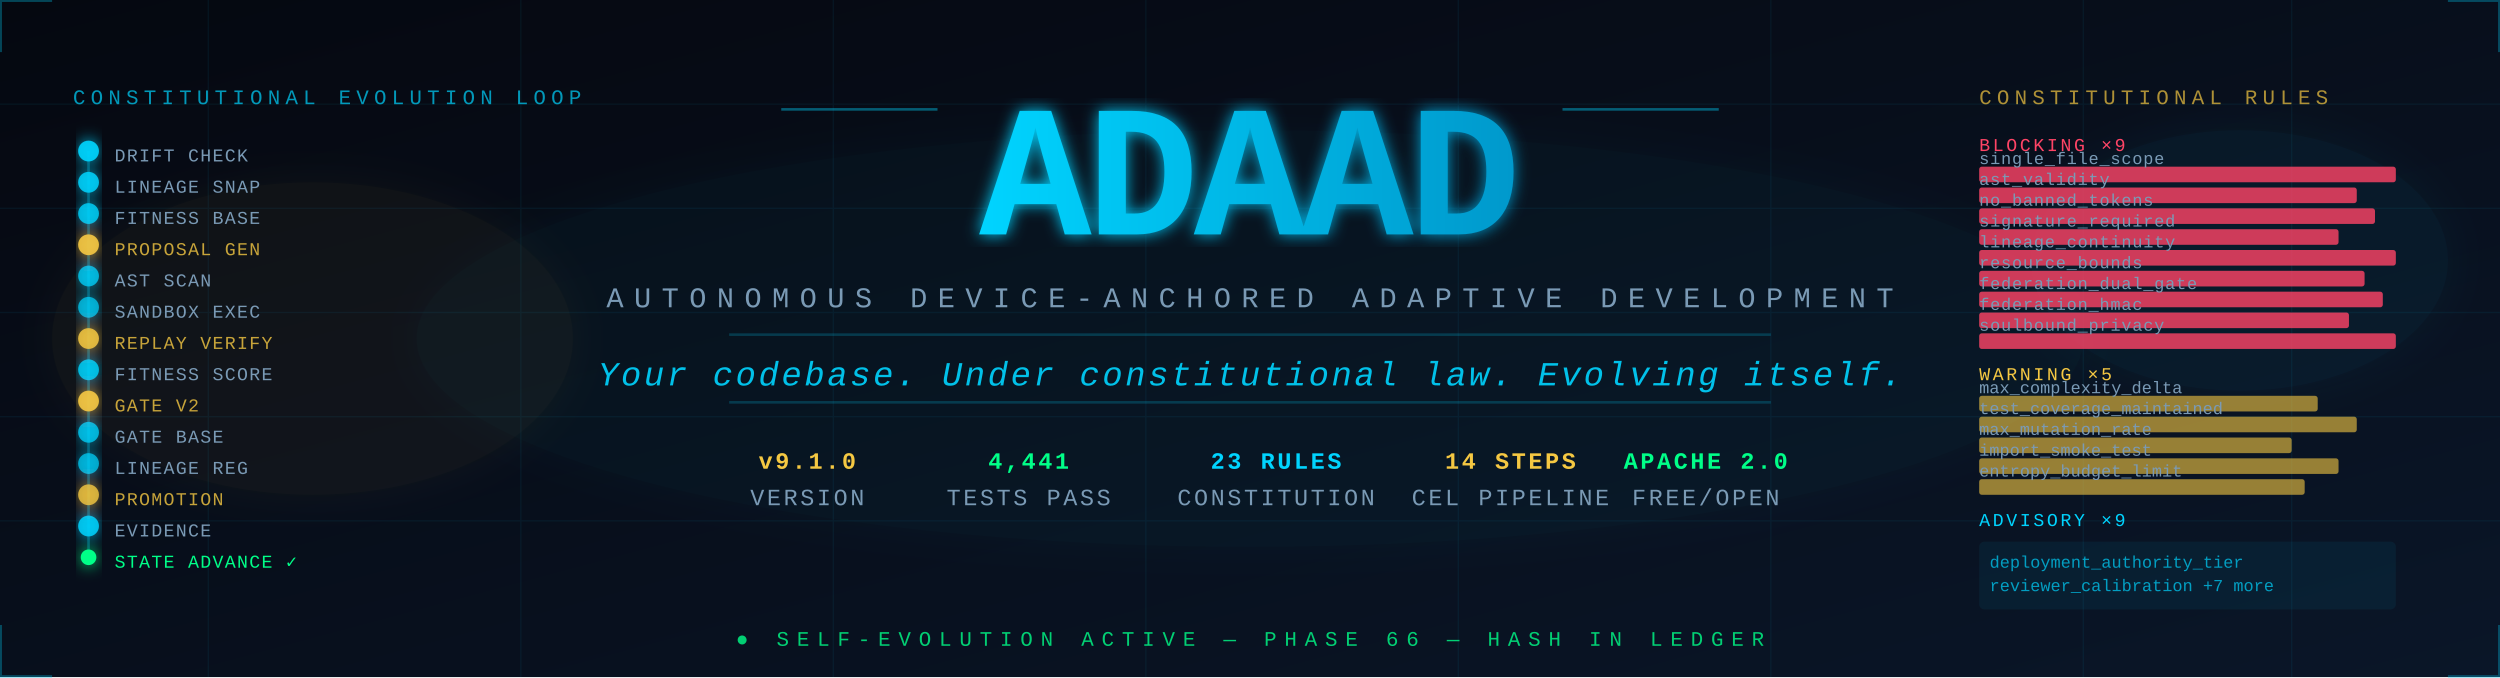
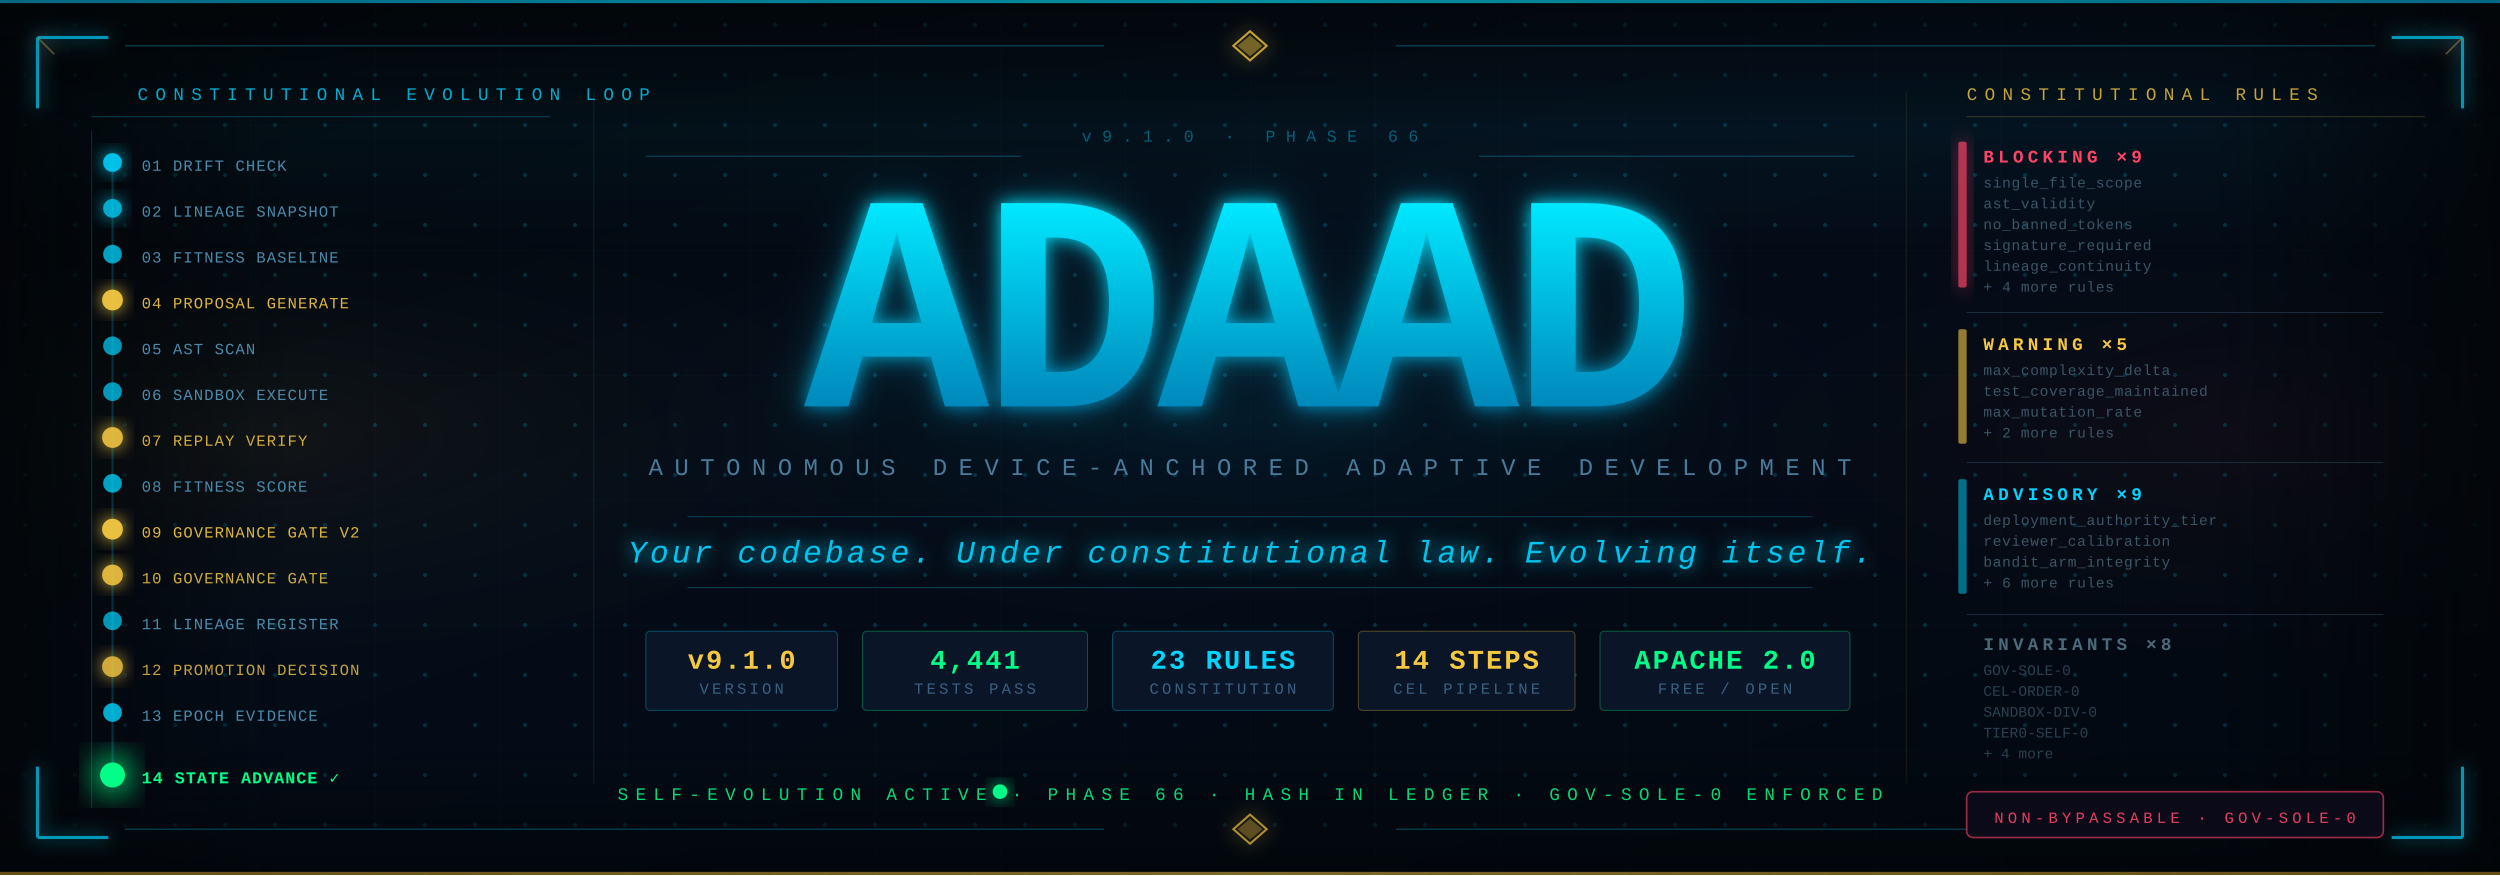
- <svg xmlns="http://www.w3.org/2000/svg" viewBox="0 0 960 260" font-family="'Courier New', monospace">
+ <svg xmlns="http://www.w3.org/2000/svg" viewBox="0 0 1200 420">
  <defs>
-     <linearGradient id="bg" x1="0%" y1="0%" x2="100%" y2="100%">
-       <stop offset="0%" style="stop-color:#050810" />
-       <stop offset="100%" style="stop-color:#0a1628" />
-     </linearGradient>
-     <linearGradient id="cyan" x1="0%" y1="0%" x2="100%" y2="0%">
-       <stop offset="0%" style="stop-color:#00d4ff" />
-       <stop offset="100%" style="stop-color:#0099cc" />
-     </linearGradient>
-     <linearGradient id="gold" x1="0%" y1="0%" x2="100%" y2="0%">
-       <stop offset="0%" style="stop-color:#f5c842" />
-       <stop offset="100%" style="stop-color:#e8a020" />
-     </linearGradient>
-     <filter id="glow">
-       <feGaussianBlur stdDeviation="3" result="blur" />
-       <feMerge>
-         <feMergeNode in="blur" />
-         <feMergeNode in="SourceGraphic" />
-       </feMerge>
-     </filter>
-     <filter id="softglow">
-       <feGaussianBlur stdDeviation="8" result="blur" />
-       <feMerge>
-         <feMergeNode in="blur" />
-         <feMergeNode in="SourceGraphic" />
-       </feMerge>
-     </filter>
+     <style>
+     @keyframes pulse-cyan { 0%,100%{opacity:.9;} 50%{opacity:.4;} }
+     @keyframes pulse-gold { 0%,100%{opacity:.8;} 50%{opacity:.3;} }
+     @keyframes scan { 0%{transform:translateY(-420px)} 100%{transform:translateY(420px)} }
+     @keyframes dot-blink-1 { 0%,100%{fill:#00d4ff;opacity:1} 35%{fill:#00ff88;opacity:.6} }
+     @keyframes dot-blink-2 { 0%,100%{fill:#f5c842;opacity:.9} 60%{fill:#00d4ff;opacity:.5} }
+     @keyframes dot-blink-3 { 0%,100%{fill:#00ff88;opacity:1} 70%{fill:#f5c842;opacity:.4} }
+     @keyframes glow-breathe { 0%,100%{opacity:.04} 50%{opacity:.12} }
+     @keyframes title-pulse { 0%,100%{filter:url(#glow-strong)} 50%{filter:url(#glow-max)} }
+   </style>
+     <pattern id="dots" x="0" y="0" width="24" height="24" patternUnits="userSpaceOnUse">
+       <circle cx="12" cy="12" r="1" fill="#00d4ff" opacity="0.18" />
+     </pattern>
+     <pattern id="grid" x="0" y="0" width="60" height="60" patternUnits="userSpaceOnUse">
+       <path d="M 60 0 L 0 0 0 60" fill="none" stroke="#00d4ff" stroke-width="0.3" opacity="0.12" />
+     </pattern>
+     <filter id="glow-soft" x="-50%" y="-50%" width="200%" height="200%">
+       <feGaussianBlur stdDeviation="4" result="b" />
+       <feMerge>
+         <feMergeNode in="b" />
+         <feMergeNode in="SourceGraphic" />
+       </feMerge>
+     </filter>
+     <filter id="glow-strong" x="-80%" y="-80%" width="260%" height="260%">
+       <feGaussianBlur stdDeviation="8" result="b" />
+       <feMerge>
+         <feMergeNode in="b" />
+         <feMergeNode in="b" />
+         <feMergeNode in="SourceGraphic" />
+       </feMerge>
+     </filter>
+     <filter id="glow-max" x="-100%" y="-100%" width="300%" height="300%">
+       <feGaussianBlur stdDeviation="14" result="b" />
+       <feMerge>
+         <feMergeNode in="b" />
+         <feMergeNode in="b" />
+         <feMergeNode in="SourceGraphic" />
+       </feMerge>
+     </filter>
+     <filter id="glow-red" x="-80%" y="-80%" width="260%" height="260%">
+       <feGaussianBlur stdDeviation="5" result="b" />
+       <feMerge>
+         <feMergeNode in="b" />
+         <feMergeNode in="SourceGraphic" />
+       </feMerge>
+     </filter>
+     <filter id="vignette">
+       <feFlood flood-color="black" flood-opacity="1" result="flood" />
+       <feComposite in="flood" in2="SourceGraphic" operator="in" result="comp" />
+       <feBlend in="SourceGraphic" in2="comp" mode="normal" />
+     </filter>
+     <linearGradient id="bg-grad" x1="0%" y1="0%" x2="100%" y2="100%">
+       <stop offset="0%" stop-color="#020508" />
+       <stop offset="40%" stop-color="#040c18" />
+       <stop offset="100%" stop-color="#020810" />
+     </linearGradient>
+     <radialGradient id="center-glow" cx="50%" cy="48%" r="45%">
+       <stop offset="0%" stop-color="#00d4ff" stop-opacity="0.07" />
+       <stop offset="60%" stop-color="#0a1628" stop-opacity="0" />
+       <stop offset="100%" stop-color="#020508" stop-opacity="0" />
+     </radialGradient>
+     <radialGradient id="left-glow" cx="10%" cy="50%" r="30%">
+       <stop offset="0%" stop-color="#f5c842" stop-opacity="0.06" />
+       <stop offset="100%" stop-color="#020508" stop-opacity="0" />
+     </radialGradient>
+     <radialGradient id="right-glow" cx="90%" cy="50%" r="30%">
+       <stop offset="0%" stop-color="#ff4466" stop-opacity="0.05" />
+       <stop offset="100%" stop-color="#020508" stop-opacity="0" />
+     </radialGradient>
+     <linearGradient id="cyan-grad" x1="0%" y1="0%" x2="100%" y2="0%">
+       <stop offset="0%" stop-color="#00a8d4" />
+       <stop offset="50%" stop-color="#00e8ff" />
+       <stop offset="100%" stop-color="#00a8d4" />
+     </linearGradient>
+     <linearGradient id="gold-grad" x1="0%" y1="0%" x2="100%" y2="0%">
+       <stop offset="0%" stop-color="#c89820" />
+       <stop offset="50%" stop-color="#f5c842" />
+       <stop offset="100%" stop-color="#c89820" />
+     </linearGradient>
+     <linearGradient id="scan-grad" x1="0%" y1="0%" x2="0%" y2="100%">
+       <stop offset="0%" stop-color="#00d4ff" stop-opacity="0" />
+       <stop offset="50%" stop-color="#00d4ff" stop-opacity="0.04" />
+       <stop offset="100%" stop-color="#00d4ff" stop-opacity="0" />
+     </linearGradient>
+     <linearGradient id="title-glow-grad" x1="0%" y1="0%" x2="0%" y2="100%">
+       <stop offset="0%" stop-color="#00e8ff" />
+       <stop offset="100%" stop-color="#0088bb" />
+     </linearGradient>
+     <linearGradient id="vignette-grad" x1="0%" y1="0%" x2="100%" y2="0%">
+       <stop offset="0%" stop-color="#020508" stop-opacity="0.9" />
+       <stop offset="12%" stop-color="#020508" stop-opacity="0" />
+       <stop offset="88%" stop-color="#020508" stop-opacity="0" />
+       <stop offset="100%" stop-color="#020508" stop-opacity="0.9" />
+     </linearGradient>
+     <linearGradient id="vignette-tb" x1="0%" y1="0%" x2="0%" y2="100%">
+       <stop offset="0%" stop-color="#020508" stop-opacity="0.6" />
+       <stop offset="15%" stop-color="#020508" stop-opacity="0" />
+       <stop offset="85%" stop-color="#020508" stop-opacity="0" />
+       <stop offset="100%" stop-color="#020508" stop-opacity="0.7" />
+     </linearGradient>
+     <clipPath id="banner-clip">
+       <rect width="1200" height="420" />
+     </clipPath>
  </defs>
-   <rect width="960" height="260" fill="url(#bg)" />
-   <g opacity="0.06" stroke="#00d4ff" stroke-width="0.5">
-     <line x1="0" y1="40" x2="960" y2="40" />
-     <line x1="0" y1="80" x2="960" y2="80" />
-     <line x1="0" y1="120" x2="960" y2="120" />
-     <line x1="0" y1="160" x2="960" y2="160" />
-     <line x1="0" y1="200" x2="960" y2="200" />
-     <line x1="80" y1="0" x2="80" y2="260" />
-     <line x1="200" y1="0" x2="200" y2="260" />
-     <line x1="320" y1="0" x2="320" y2="260" />
-     <line x1="440" y1="0" x2="440" y2="260" />
-     <line x1="560" y1="0" x2="560" y2="260" />
-     <line x1="680" y1="0" x2="680" y2="260" />
-     <line x1="800" y1="0" x2="800" y2="260" />
-     <line x1="880" y1="0" x2="880" y2="260" />
-   </g>
-   <ellipse cx="480" cy="130" rx="320" ry="80" fill="#00d4ff" opacity="0.03" filter="url(#softglow)" />
-   <ellipse cx="120" cy="130" rx="100" ry="60" fill="#f5c842" opacity="0.04" filter="url(#softglow)" />
-   <ellipse cx="860" cy="100" rx="80" ry="50" fill="#00d4ff" opacity="0.05" filter="url(#softglow)" />
-   <g transform="translate(28, 40)">
-     <text x="0" y="0" fill="#00d4ff" font-size="8" opacity="0.7" letter-spacing="2">CONSTITUTIONAL EVOLUTION LOOP</text>
-     <g transform="translate(0, 18)">
-       <line x1="6" y1="0" x2="6" y2="155" stroke="#00d4ff" stroke-width="1" opacity="0.3" />
-       <g filter="url(#glow)">
-         <circle cx="6" cy="0" r="4" fill="#00d4ff" opacity="0.9" />
-         <circle cx="6" cy="12" r="4" fill="#00d4ff" opacity="0.85" />
-         <circle cx="6" cy="24" r="4" fill="#00d4ff" opacity="0.8" />
-         <circle cx="6" cy="36" r="4" fill="#f5c842" opacity="0.9" />
-         <circle cx="6" cy="48" r="4" fill="#00d4ff" opacity="0.75" />
-         <circle cx="6" cy="60" r="4" fill="#00d4ff" opacity="0.7" />
-         <circle cx="6" cy="72" r="4" fill="#f5c842" opacity="0.85" />
-         <circle cx="6" cy="84" r="4" fill="#00d4ff" opacity="0.8" />
-         <circle cx="6" cy="96" r="4" fill="#f5c842" opacity="0.9" />
-         <circle cx="6" cy="108" r="4" fill="#00d4ff" opacity="0.75" />
-         <circle cx="6" cy="120" r="4" fill="#00d4ff" opacity="0.7" />
-         <circle cx="6" cy="132" r="4" fill="#f5c842" opacity="0.8" />
-         <circle cx="6" cy="144" r="4" fill="#00d4ff" opacity="0.85" />
-         <circle cx="6" cy="156" r="3" fill="#00ff88" opacity="1" />
-       </g>
-       <g fill="#7a9ab5" font-size="7" letter-spacing="0.5">
-         <text x="16" y="4">DRIFT CHECK</text>
-         <text x="16" y="16">LINEAGE SNAP</text>
-         <text x="16" y="28">FITNESS BASE</text>
-         <text x="16" y="40" fill="#f5c842" opacity="0.8">PROPOSAL GEN</text>
-         <text x="16" y="52">AST SCAN</text>
-         <text x="16" y="64">SANDBOX EXEC</text>
-         <text x="16" y="76" fill="#f5c842" opacity="0.8">REPLAY VERIFY</text>
-         <text x="16" y="88">FITNESS SCORE</text>
-         <text x="16" y="100" fill="#f5c842" opacity="0.8">GATE V2</text>
-         <text x="16" y="112">GATE BASE</text>
-         <text x="16" y="124">LINEAGE REG</text>
-         <text x="16" y="136" fill="#f5c842" opacity="0.8">PROMOTION</text>
-         <text x="16" y="148">EVIDENCE</text>
-         <text x="16" y="160" fill="#00ff88">STATE ADVANCE ✓</text>
-       </g>
+   <rect width="1200" height="420" fill="url(#bg-grad)" />
+   <rect width="1200" height="420" fill="url(#dots)" />
+   <rect width="1200" height="420" fill="url(#grid)" opacity="0.5" />
+   <rect width="1200" height="420" fill="url(#center-glow)">
+     <animate attributeName="opacity" values="1;1.5;1" dur="4s" repeatCount="indefinite" />
+   </rect>
+   <rect width="1200" height="420" fill="url(#left-glow)" />
+   <rect width="1200" height="420" fill="url(#right-glow)" />
+   <g clip-path="url(#banner-clip)">
+     <rect x="0" y="0" width="1200" height="120" fill="url(#scan-grad)">
+       <animateTransform attributeName="transform" type="translate" values="0,0;0,420" dur="6s" repeatCount="indefinite" calcMode="linear" />
+     </rect>
+   </g>
+   <rect width="1200" height="420" fill="url(#vignette-grad)" />
+   <rect width="1200" height="420" fill="url(#vignette-tb)" />
+   <rect x="0" y="0" width="1200" height="1.5" fill="url(#cyan-grad)" opacity="0.6" />
+   <rect x="0" y="418.5" width="1200" height="1.5" fill="url(#gold-grad)" opacity="0.5" />
+   <line x1="60" y1="22" x2="530" y2="22" stroke="#00d4ff" stroke-width="0.5" opacity="0.35" />
+   <polygon points="600,15 608,22 600,29 592,22" fill="none" stroke="#f5c842" stroke-width="1" opacity="0.8" filter="url(#glow-soft)" />
+   <polygon points="600,17 606,22 600,27 594,22" fill="#f5c842" opacity="0.4" />
+   <line x1="670" y1="22" x2="1140" y2="22" stroke="#00d4ff" stroke-width="0.5" opacity="0.35" />
+   <line x1="60" y1="398" x2="530" y2="398" stroke="#00d4ff" stroke-width="0.5" opacity="0.35" />
+   <polygon points="600,391 608,398 600,405 592,398" fill="none" stroke="#f5c842" stroke-width="1" opacity="0.7" filter="url(#glow-soft)" />
+   <polygon points="600,393 606,398 600,403 594,398" fill="#f5c842" opacity="0.3" />
+   <line x1="670" y1="398" x2="1140" y2="398" stroke="#00d4ff" stroke-width="0.5" opacity="0.35" />
+   <g opacity="0.7" filter="url(#glow-soft)">
+     <line x1="18" y1="18" x2="52" y2="18" stroke="#00d4ff" stroke-width="1.5" />
+     <line x1="18" y1="18" x2="18" y2="52" stroke="#00d4ff" stroke-width="1.5" />
+     <line x1="18" y1="18" x2="26" y2="26" stroke="#f5c842" stroke-width="0.8" opacity="0.5" />
+     <line x1="1182" y1="18" x2="1148" y2="18" stroke="#00d4ff" stroke-width="1.5" />
+     <line x1="1182" y1="18" x2="1182" y2="52" stroke="#00d4ff" stroke-width="1.5" />
+     <line x1="1182" y1="18" x2="1174" y2="26" stroke="#f5c842" stroke-width="0.8" opacity="0.5" />
+     <line x1="18" y1="402" x2="52" y2="402" stroke="#00d4ff" stroke-width="1.5" />
+     <line x1="18" y1="402" x2="18" y2="368" stroke="#00d4ff" stroke-width="1.5" />
+     <line x1="1182" y1="402" x2="1148" y2="402" stroke="#00d4ff" stroke-width="1.5" />
+     <line x1="1182" y1="402" x2="1182" y2="368" stroke="#00d4ff" stroke-width="1.5" />
+   </g>
+   <g transform="translate(44, 48)">
+     <text x="22" y="0" fill="#00d4ff" font-family="'Courier New',monospace" font-size="8.5" letter-spacing="3.5" opacity="0.8">CONSTITUTIONAL EVOLUTION LOOP</text>
+     <line x1="0" y1="8" x2="220" y2="8" stroke="#00d4ff" stroke-width="0.5" opacity="0.25" />
+     <line x1="10" y1="28" x2="10" y2="326" stroke="#00d4ff" stroke-width="1" opacity="0.2" />
+     <g font-family="'Courier New',monospace">
+       <circle cx="10" cy="30" r="4.5" fill="#00d4ff" opacity="0.9" filter="url(#glow-soft)">
+         <animate attributeName="opacity" values="0.9;0.4;0.9" dur="3.1s" begin="0s" repeatCount="indefinite" />
+       </circle>
+       <text x="24" y="34" fill="#4a8aaa" font-size="7.5" letter-spacing="0.5">01  DRIFT CHECK</text>
+       <circle cx="10" cy="52" r="4.5" fill="#00d4ff" opacity="0.8" filter="url(#glow-soft)">
+         <animate attributeName="opacity" values="0.8;0.35;0.8" dur="2.8s" begin="0.3s" repeatCount="indefinite" />
+       </circle>
+       <text x="24" y="56" fill="#4a8aaa" font-size="7.5" letter-spacing="0.5">02  LINEAGE SNAPSHOT</text>
+       <circle cx="10" cy="74" r="4.5" fill="#00d4ff" opacity="0.75">
+         <animate attributeName="opacity" values="0.75;0.3;0.75" dur="3.4s" begin="0.6s" repeatCount="indefinite" />
+       </circle>
+       <text x="24" y="78" fill="#4a8aaa" font-size="7.5" letter-spacing="0.5">03  FITNESS BASELINE</text>
+       <circle cx="10" cy="96" r="5" fill="#f5c842" opacity="0.95" filter="url(#glow-soft)">
+         <animate attributeName="opacity" values="0.95;0.4;0.95" dur="2.2s" begin="0s" repeatCount="indefinite" />
+       </circle>
+       <text x="24" y="100" fill="#f5c842" font-size="7.5" letter-spacing="0.5" opacity="0.9">04  PROPOSAL GENERATE</text>
+       <circle cx="10" cy="118" r="4.5" fill="#00d4ff" opacity="0.7">
+         <animate attributeName="opacity" values="0.7;0.25;0.7" dur="3.7s" begin="0.9s" repeatCount="indefinite" />
+       </circle>
+       <text x="24" y="122" fill="#4a8aaa" font-size="7.5" letter-spacing="0.5">05  AST SCAN</text>
+       <circle cx="10" cy="140" r="4.5" fill="#00d4ff" opacity="0.7">
+         <animate attributeName="opacity" values="0.7;0.3;0.7" dur="4.1s" begin="1.2s" repeatCount="indefinite" />
+       </circle>
+       <text x="24" y="144" fill="#4a8aaa" font-size="7.5" letter-spacing="0.5">06  SANDBOX EXECUTE</text>
+       <circle cx="10" cy="162" r="5" fill="#f5c842" opacity="0.9" filter="url(#glow-soft)">
+         <animate attributeName="opacity" values="0.9;0.4;0.9" dur="2.5s" begin="0.4s" repeatCount="indefinite" />
+       </circle>
+       <text x="24" y="166" fill="#f5c842" font-size="7.5" letter-spacing="0.5" opacity="0.85">07  REPLAY VERIFY</text>
+       <circle cx="10" cy="184" r="4.5" fill="#00d4ff" opacity="0.75">
+         <animate attributeName="opacity" values="0.75;0.3;0.75" dur="3.3s" begin="1.5s" repeatCount="indefinite" />
+       </circle>
+       <text x="24" y="188" fill="#4a8aaa" font-size="7.5" letter-spacing="0.5">08  FITNESS SCORE</text>
+       <circle cx="10" cy="206" r="5" fill="#f5c842" opacity="0.95" filter="url(#glow-soft)">
+         <animate attributeName="opacity" values="0.95;0.45;0.95" dur="1.9s" begin="0.7s" repeatCount="indefinite" />
+       </circle>
+       <text x="24" y="210" fill="#f5c842" font-size="7.5" letter-spacing="0.5" opacity="0.9">09  GOVERNANCE GATE V2</text>
+       <circle cx="10" cy="228" r="5" fill="#f5c842" opacity="0.9" filter="url(#glow-soft)">
+         <animate attributeName="opacity" values="0.9;0.4;0.9" dur="2.1s" begin="1.1s" repeatCount="indefinite" />
+       </circle>
+       <text x="24" y="232" fill="#f5c842" font-size="7.5" letter-spacing="0.5" opacity="0.85">10  GOVERNANCE GATE</text>
+       <circle cx="10" cy="250" r="4.5" fill="#00d4ff" opacity="0.7">
+         <animate attributeName="opacity" values="0.7;0.28;0.7" dur="3.9s" begin="1.8s" repeatCount="indefinite" />
+       </circle>
+       <text x="24" y="254" fill="#4a8aaa" font-size="7.5" letter-spacing="0.5">11  LINEAGE REGISTER</text>
+       <circle cx="10" cy="272" r="5" fill="#f5c842" opacity="0.85" filter="url(#glow-soft)">
+         <animate attributeName="opacity" values="0.85;0.35;0.85" dur="2.6s" begin="0.2s" repeatCount="indefinite" />
+       </circle>
+       <text x="24" y="276" fill="#f5c842" font-size="7.5" letter-spacing="0.5" opacity="0.8">12  PROMOTION DECISION</text>
+       <circle cx="10" cy="294" r="4.5" fill="#00d4ff" opacity="0.8">
+         <animate attributeName="opacity" values="0.8;0.35;0.8" dur="3.6s" begin="2.1s" repeatCount="indefinite" />
+       </circle>
+       <text x="24" y="298" fill="#4a8aaa" font-size="7.5" letter-spacing="0.5">13  EPOCH EVIDENCE</text>
+       <circle cx="10" cy="324" r="6" fill="#00ff88" opacity="1" filter="url(#glow-strong)">
+         <animate attributeName="r" values="5;7;5" dur="2s" repeatCount="indefinite" />
+         <animate attributeName="opacity" values="1;0.6;1" dur="2s" repeatCount="indefinite" />
+       </circle>
+       <text x="24" y="328" fill="#00ff88" font-size="8" letter-spacing="0.5" font-weight="bold">14  STATE ADVANCE ✓</text>
    </g>
-   </g>
-   <g transform="translate(480, 0)" text-anchor="middle">
-     <line x1="-180" y1="42" x2="-120" y2="42" stroke="#00d4ff" stroke-width="1" opacity="0.4" />
-     <line x1="120" y1="42" x2="180" y2="42" stroke="#00d4ff" stroke-width="1" opacity="0.4" />
-     <text x="0" y="90" fill="url(#cyan)" font-size="72" font-weight="900" letter-spacing="-2" font-family="'Courier New', monospace" filter="url(#glow)">ADAAD</text>
-     <text x="0" y="118" fill="#7a9ab5" font-size="11" letter-spacing="4">AUTONOMOUS DEVICE-ANCHORED ADAPTIVE DEVELOPMENT</text>
-     <rect x="-200" y="128" width="400" height="1" fill="#00d4ff" opacity="0.2" />
-     <text x="0" y="148" fill="#00d4ff" font-size="13" letter-spacing="1" opacity="0.9" font-style="italic">Your codebase. Under constitutional law. Evolving itself.</text>
-     <rect x="-200" y="154" width="400" height="1" fill="#00d4ff" opacity="0.2" />
-     <g transform="translate(0, 180)" font-size="9" letter-spacing="1">
-       <text x="-170" y="0" fill="#f5c842" font-weight="700">v9.1.0</text>
-       <text x="-170" y="14" fill="#7a9ab5">VERSION</text>
-       <text x="-85" y="0" fill="#00ff88" font-weight="700">4,441</text>
-       <text x="-85" y="14" fill="#7a9ab5">TESTS PASS</text>
-       <text x="10" y="0" fill="#00d4ff" font-weight="700">23 RULES</text>
-       <text x="10" y="14" fill="#7a9ab5">CONSTITUTION</text>
-       <text x="100" y="0" fill="#f5c842" font-weight="700">14 STEPS</text>
-       <text x="100" y="14" fill="#7a9ab5">CEL PIPELINE</text>
-       <text x="175" y="0" fill="#00ff88" font-weight="700">APACHE 2.0</text>
-       <text x="175" y="14" fill="#7a9ab5">FREE/OPEN</text>
+     <line x1="0" y1="15" x2="0" y2="340" stroke="#00d4ff" stroke-width="0.5" opacity="0.2" />
+   </g>
+   <g text-anchor="middle">
+     <line x1="310" y1="75" x2="490" y2="75" stroke="#00d4ff" stroke-width="0.5" opacity="0.3" />
+     <line x1="710" y1="75" x2="890" y2="75" stroke="#00d4ff" stroke-width="0.5" opacity="0.3" />
+     <text x="600" y="68" text-anchor="middle" font-family="'Courier New',monospace" font-size="8" fill="#00d4ff" opacity="0.4" letter-spacing="5">v9.1.0  ·  PHASE 66</text>
+     <text x="600" y="195" fill="#002233" font-family="'Courier New',monospace" font-size="148" font-weight="900" letter-spacing="-4" opacity="0.9">ADAAD</text>
+     <text x="600" y="195" fill="#00d4ff" font-family="'Courier New',monospace" font-size="148" font-weight="900" letter-spacing="-4" opacity="0.07" filter="url(#glow-max)">ADAAD</text>
+     <text x="600" y="195" fill="#00d4ff" font-family="'Courier New',monospace" font-size="148" font-weight="900" letter-spacing="-4" opacity="0.15" filter="url(#glow-strong)">ADAAD</text>
+     <text x="600" y="195" fill="url(#title-glow-grad)" font-family="'Courier New',monospace" font-size="148" font-weight="900" letter-spacing="-4" filter="url(#glow-soft)">ADAAD</text>
+     <text x="600" y="228" fill="#4a7a99" font-family="'Courier New',monospace" font-size="11.5" letter-spacing="5.5">AUTONOMOUS DEVICE-ANCHORED ADAPTIVE DEVELOPMENT</text>
+     <line x1="330" y1="248" x2="870" y2="248" stroke="#00d4ff" stroke-width="0.5" opacity="0.25" />
+     <text x="600" y="270" fill="#00d4ff" font-family="'Courier New',monospace" font-size="15" letter-spacing="1.5" opacity="0.92" font-style="italic" filter="url(#glow-soft)">Your codebase. Under constitutional law. Evolving itself.</text>
+     <line x1="330" y1="282" x2="870" y2="282" stroke="#00d4ff" stroke-width="0.5" opacity="0.25" />
+     <g transform="translate(600, 315)" font-family="'Courier New',monospace">
+       <rect x="-290" y="-12" width="92" height="38" rx="2" fill="#0a1628" stroke="#00d4ff" stroke-width="0.5" stroke-opacity="0.3" />
+       <text x="-244" y="6" text-anchor="middle" fill="#f5c842" font-size="13" font-weight="700" letter-spacing="1">v9.1.0</text>
+       <text x="-244" y="18" text-anchor="middle" fill="#3a6080" font-size="7.5" letter-spacing="1.5">VERSION</text>
+       <rect x="-186" y="-12" width="108" height="38" rx="2" fill="#0a1628" stroke="#00ff88" stroke-width="0.5" stroke-opacity="0.3" />
+       <text x="-132" y="6" text-anchor="middle" fill="#00ff88" font-size="13" font-weight="700" letter-spacing="1">4,441</text>
+       <text x="-132" y="18" text-anchor="middle" fill="#3a6080" font-size="7.5" letter-spacing="1.5">TESTS PASS</text>
+       <rect x="-66" y="-12" width="106" height="38" rx="2" fill="#0a1628" stroke="#00d4ff" stroke-width="0.5" stroke-opacity="0.3" />
+       <text x="-13" y="6" text-anchor="middle" fill="#00d4ff" font-size="13" font-weight="700" letter-spacing="1">23 RULES</text>
+       <text x="-13" y="18" text-anchor="middle" fill="#3a6080" font-size="7.5" letter-spacing="1.5">CONSTITUTION</text>
+       <rect x="52" y="-12" width="104" height="38" rx="2" fill="#0a1628" stroke="#f5c842" stroke-width="0.5" stroke-opacity="0.3" />
+       <text x="104" y="6" text-anchor="middle" fill="#f5c842" font-size="13" font-weight="700" letter-spacing="1">14 STEPS</text>
+       <text x="104" y="18" text-anchor="middle" fill="#3a6080" font-size="7.5" letter-spacing="1.5">CEL PIPELINE</text>
+       <rect x="168" y="-12" width="120" height="38" rx="2" fill="#0a1628" stroke="#00ff88" stroke-width="0.5" stroke-opacity="0.3" />
+       <text x="228" y="6" text-anchor="middle" fill="#00ff88" font-size="13" font-weight="700" letter-spacing="1">APACHE 2.0</text>
+       <text x="228" y="18" text-anchor="middle" fill="#3a6080" font-size="7.5" letter-spacing="1.5">FREE / OPEN</text>
    </g>
-     <text x="0" y="248" fill="#00ff88" font-size="8" letter-spacing="3" opacity="0.8">● SELF-EVOLUTION ACTIVE — PHASE 66 — HASH IN LEDGER</text>
-   </g>
-   <g transform="translate(760, 40)">
-     <text x="0" y="0" fill="#f5c842" font-size="8" opacity="0.7" letter-spacing="2">CONSTITUTIONAL RULES</text>
-     <g transform="translate(0, 18)">
-       <text x="0" y="0" fill="#ff4466" font-size="7" letter-spacing="1">BLOCKING ×9</text>
-       <g fill="#ff4466" opacity="0.8">
-         <rect x="0" y="6" width="160" height="6" rx="1" />
-         <rect x="0" y="14" width="145" height="6" rx="1" />
-         <rect x="0" y="22" width="152" height="6" rx="1" />
-         <rect x="0" y="30" width="138" height="6" rx="1" />
-         <rect x="0" y="38" width="160" height="6" rx="1" />
-         <rect x="0" y="46" width="148" height="6" rx="1" />
-         <rect x="0" y="54" width="155" height="6" rx="1" />
-         <rect x="0" y="62" width="142" height="6" rx="1" />
-         <rect x="0" y="70" width="160" height="6" rx="1" />
-       </g>
-       <g fill="#7a9ab5" font-size="6.5" letter-spacing="0.3">
-         <text x="0" y="5">single_file_scope</text>
-         <text x="0" y="13">ast_validity</text>
-         <text x="0" y="21">no_banned_tokens</text>
-         <text x="0" y="29">signature_required</text>
-         <text x="0" y="37">lineage_continuity</text>
-         <text x="0" y="45">resource_bounds</text>
-         <text x="0" y="53">federation_dual_gate</text>
-         <text x="0" y="61">federation_hmac</text>
-         <text x="0" y="69">soulbound_privacy</text>
-       </g>
-       <text x="0" y="88" fill="#f5c842" font-size="7" letter-spacing="1">WARNING ×5</text>
-       <g fill="#f5c842" opacity="0.6">
-         <rect x="0" y="94" width="130" height="6" rx="1" />
-         <rect x="0" y="102" width="145" height="6" rx="1" />
-         <rect x="0" y="110" width="120" height="6" rx="1" />
-         <rect x="0" y="118" width="138" height="6" rx="1" />
-         <rect x="0" y="126" width="125" height="6" rx="1" />
-       </g>
-       <g fill="#7a9ab5" font-size="6.5">
-         <text x="0" y="93">max_complexity_delta</text>
-         <text x="0" y="101">test_coverage_maintained</text>
-         <text x="0" y="109">max_mutation_rate</text>
-         <text x="0" y="117">import_smoke_test</text>
-         <text x="0" y="125">entropy_budget_limit</text>
-       </g>
-       <text x="0" y="144" fill="#00d4ff" font-size="7" letter-spacing="1">ADVISORY ×9</text>
-       <rect x="0" y="150" width="160" height="26" rx="2" fill="#00d4ff" opacity="0.06" />
-       <text x="4" y="160" fill="#00d4ff" font-size="6.5" opacity="0.7">deployment_authority_tier</text>
-       <text x="4" y="169" fill="#00d4ff" font-size="6.5" opacity="0.7">reviewer_calibration  +7 more</text>
+     <circle cx="480" cy="380" r="3.5" fill="#00ff88" filter="url(#glow-soft)">
+       <animate attributeName="opacity" values="1;0.3;1" dur="1.8s" repeatCount="indefinite" />
+     </circle>
+     <text x="600" y="384" fill="#00ff88" font-family="'Courier New',monospace" font-size="8.5" letter-spacing="3.5" opacity="0.85">SELF-EVOLUTION ACTIVE  ·  PHASE 66  ·  HASH IN LEDGER  ·  GOV-SOLE-0 ENFORCED</text>
+   </g>
+   <g transform="translate(944, 48)">
+     <text x="0" y="0" fill="#f5c842" font-family="'Courier New',monospace" font-size="8.5" letter-spacing="3.5" opacity="0.8">CONSTITUTIONAL RULES</text>
+     <line x1="0" y1="8" x2="220" y2="8" stroke="#f5c842" stroke-width="0.5" opacity="0.2" />
+     <g transform="translate(0, 22)" font-family="'Courier New',monospace">
+       <rect x="-4" y="-2" width="4" height="70" rx="1" fill="#ff4466" opacity="0.7" filter="url(#glow-red)" />
+       <text x="8" y="8" fill="#ff4466" font-size="8.5" letter-spacing="2" font-weight="700">BLOCKING  ×9</text>
+       <g fill="#3a5566" font-size="7" letter-spacing="0.3">
+         <text x="8" y="20">single_file_scope</text>
+         <text x="8" y="30">ast_validity</text>
+         <text x="8" y="40">no_banned_tokens</text>
+         <text x="8" y="50">signature_required</text>
+         <text x="8" y="60">lineage_continuity</text>
+         <text x="8" y="70">+ 4 more rules</text>
+       </g>
+       <line x1="0" y1="80" x2="200" y2="80" stroke="#1a2a3a" stroke-width="0.5" />
+       <rect x="-4" y="88" width="4" height="55" rx="1" fill="#f5c842" opacity="0.6" />
+       <text x="8" y="98" fill="#f5c842" font-size="8.5" letter-spacing="2" font-weight="700">WARNING  ×5</text>
+       <g fill="#3a5566" font-size="7" letter-spacing="0.3">
+         <text x="8" y="110">max_complexity_delta</text>
+         <text x="8" y="120">test_coverage_maintained</text>
+         <text x="8" y="130">max_mutation_rate</text>
+         <text x="8" y="140">+ 2 more rules</text>
+       </g>
+       <line x1="0" y1="152" x2="200" y2="152" stroke="#1a2a3a" stroke-width="0.5" />
+       <rect x="-4" y="160" width="4" height="55" rx="1" fill="#00d4ff" opacity="0.5" />
+       <text x="8" y="170" fill="#00d4ff" font-size="8.5" letter-spacing="2" font-weight="700">ADVISORY  ×9</text>
+       <g fill="#3a5566" font-size="7" letter-spacing="0.3">
+         <text x="8" y="182">deployment_authority_tier</text>
+         <text x="8" y="192">reviewer_calibration</text>
+         <text x="8" y="202">bandit_arm_integrity</text>
+         <text x="8" y="212">+ 6 more rules</text>
+       </g>
+       <line x1="0" y1="225" x2="200" y2="225" stroke="#1a2a3a" stroke-width="0.5" />
+       <text x="8" y="242" fill="#4a6a7a" font-size="8.5" letter-spacing="2" font-weight="700">INVARIANTS  ×8</text>
+       <g fill="#2a4050" font-size="7">
+         <text x="8" y="254">GOV-SOLE-0</text>
+         <text x="8" y="264">CEL-ORDER-0</text>
+         <text x="8" y="274">SANDBOX-DIV-0</text>
+         <text x="8" y="284">TIER0-SELF-0</text>
+         <text x="8" y="294">+ 4 more</text>
+       </g>
+       <rect x="0" y="310" width="200" height="22" rx="3" fill="#0a0a18" stroke="#ff4466" stroke-width="0.8" stroke-opacity="0.6" />
+       <text x="100" y="325" text-anchor="middle" fill="#ff4466" font-size="7.5" letter-spacing="2" opacity="0.9">NON-BYPASSABLE · GOV-SOLE-0</text>
    </g>
  </g>
-   <g opacity="0.3">
-     <line x1="0" y1="0" x2="20" y2="0" stroke="#00d4ff" stroke-width="1.5" />
-     <line x1="0" y1="0" x2="0" y2="20" stroke="#00d4ff" stroke-width="1.5" />
-     <line x1="960" y1="0" x2="940" y2="0" stroke="#00d4ff" stroke-width="1.5" />
-     <line x1="960" y1="0" x2="960" y2="20" stroke="#00d4ff" stroke-width="1.5" />
-     <line x1="0" y1="260" x2="20" y2="260" stroke="#00d4ff" stroke-width="1.5" />
-     <line x1="0" y1="260" x2="0" y2="240" stroke="#00d4ff" stroke-width="1.5" />
-     <line x1="960" y1="260" x2="940" y2="260" stroke="#00d4ff" stroke-width="1.5" />
-     <line x1="960" y1="260" x2="960" y2="240" stroke="#00d4ff" stroke-width="1.5" />
-   </g>
+   <line x1="285" y1="44" x2="285" y2="376" stroke="#00d4ff" stroke-width="0.5" opacity="0.12" />
+   <line x1="915" y1="44" x2="915" y2="376" stroke="#f5c842" stroke-width="0.5" opacity="0.1" />
</svg>
